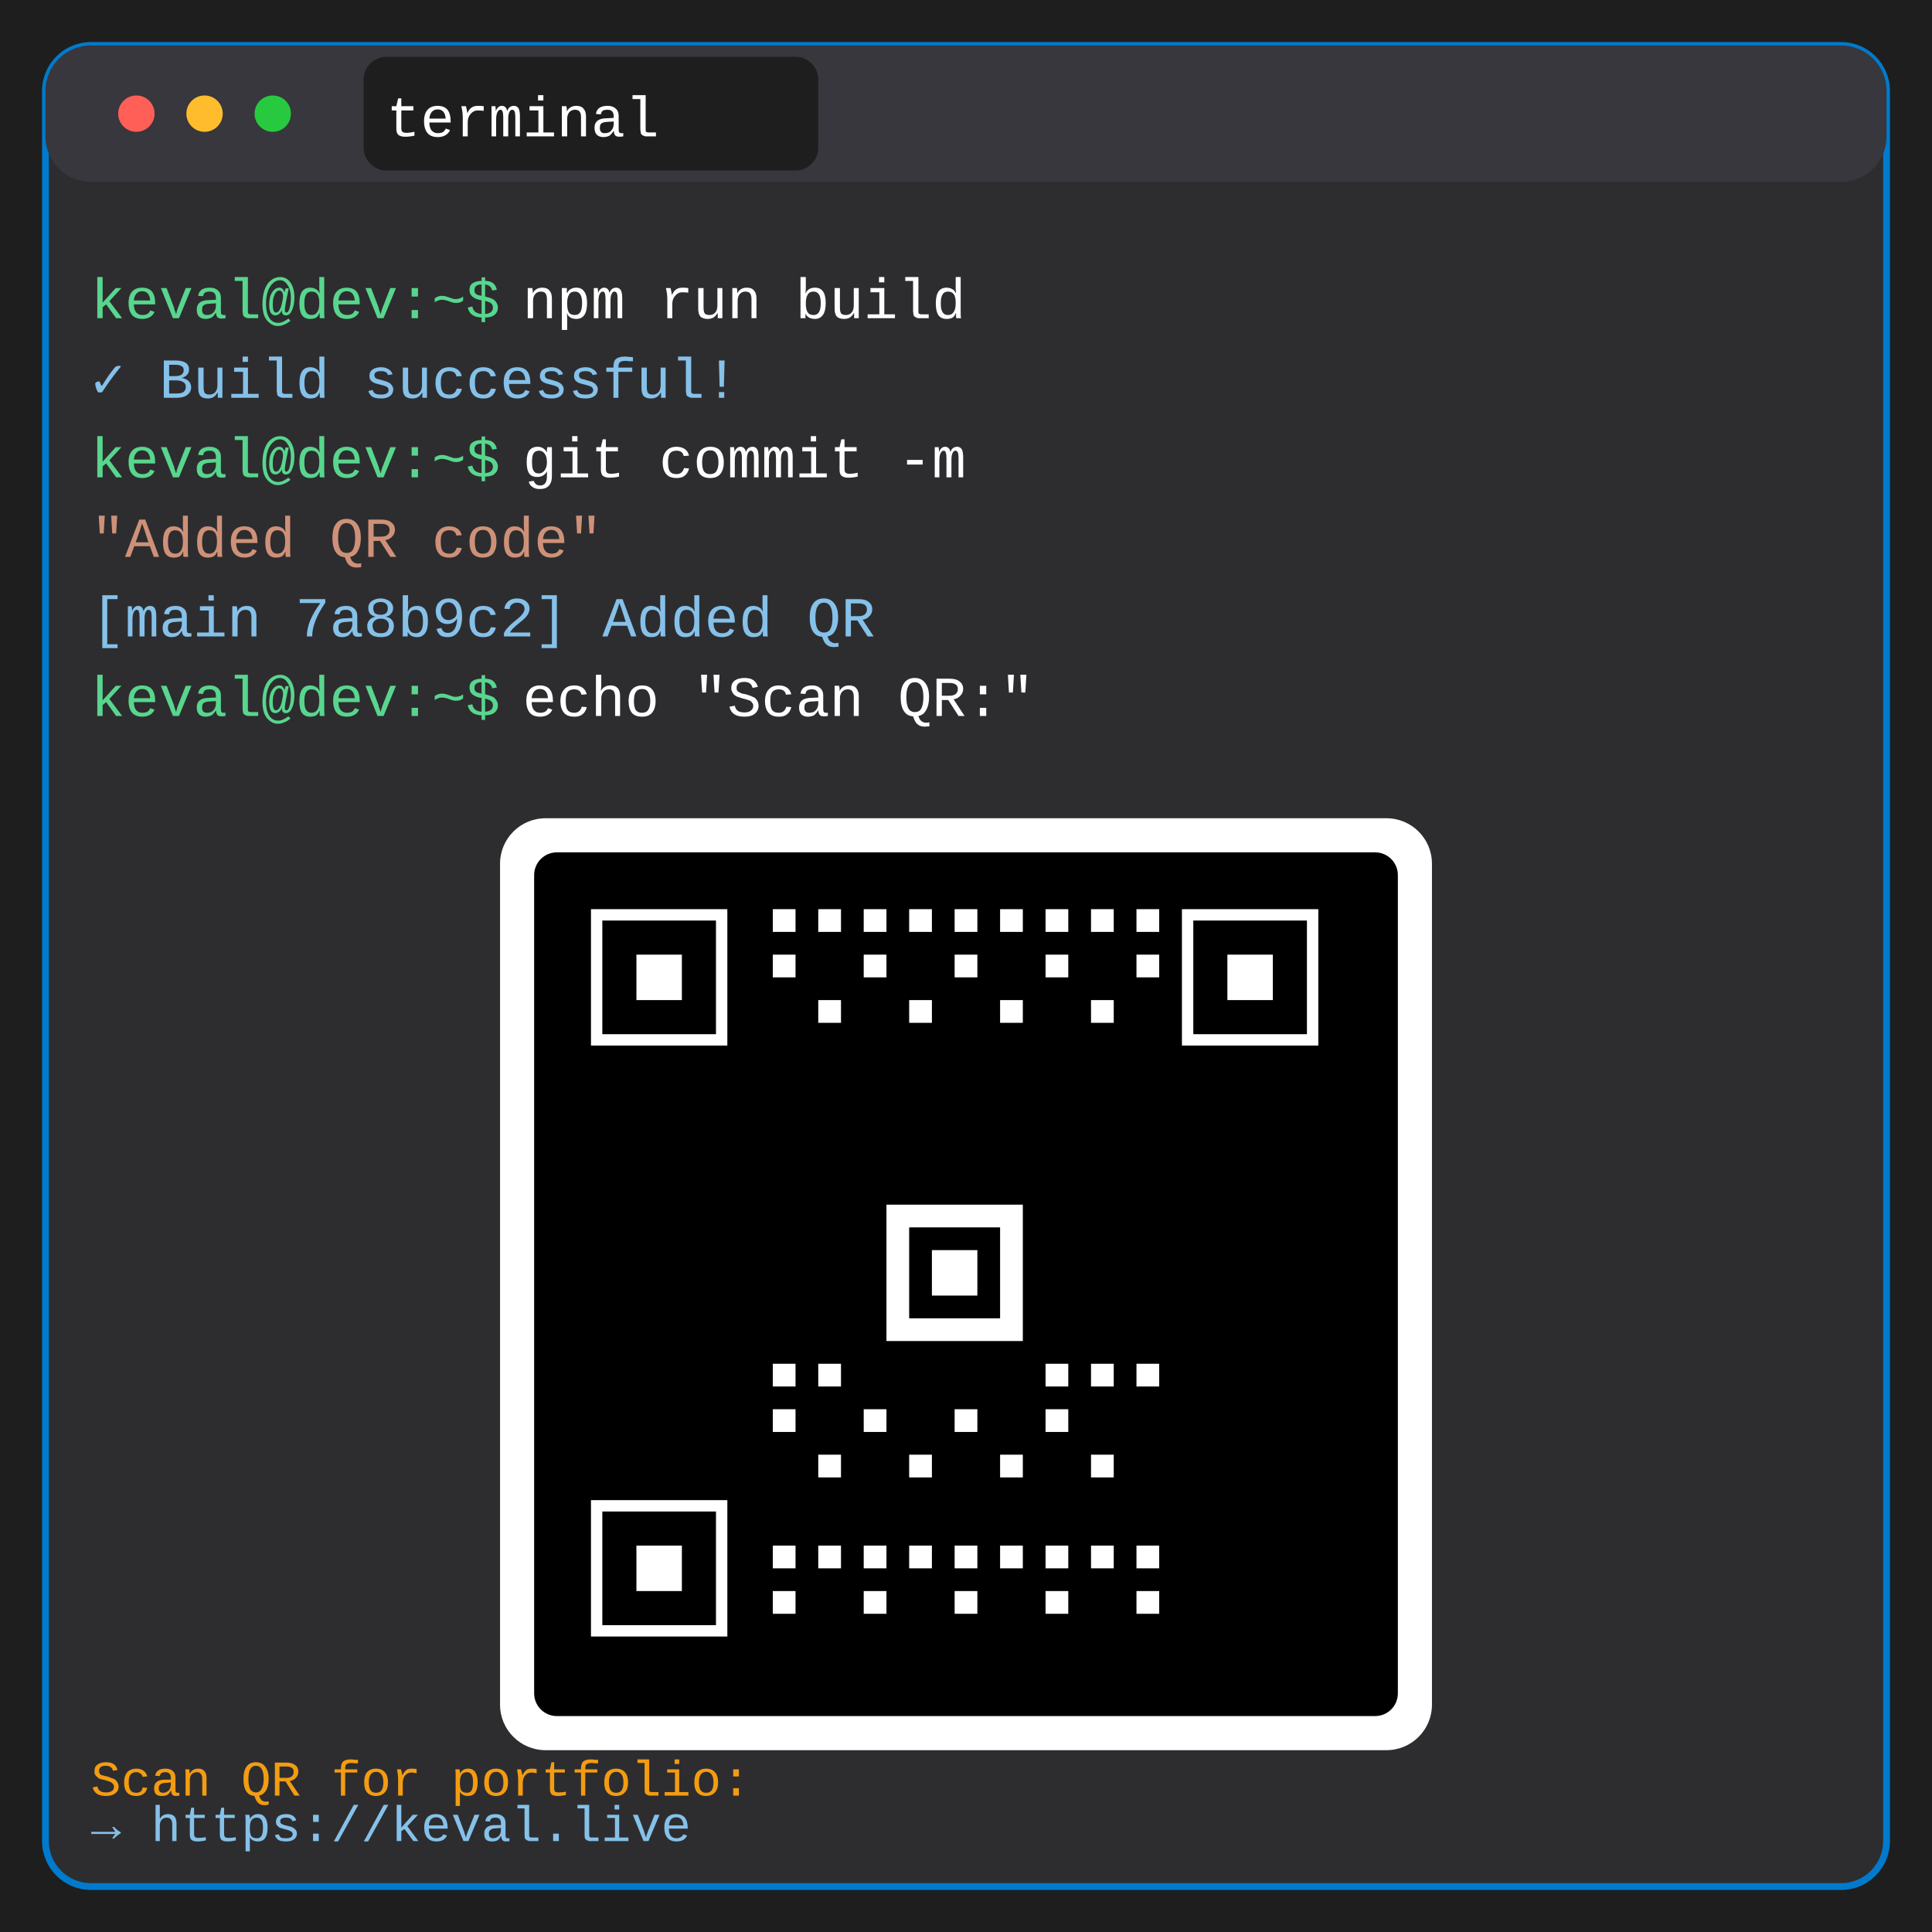
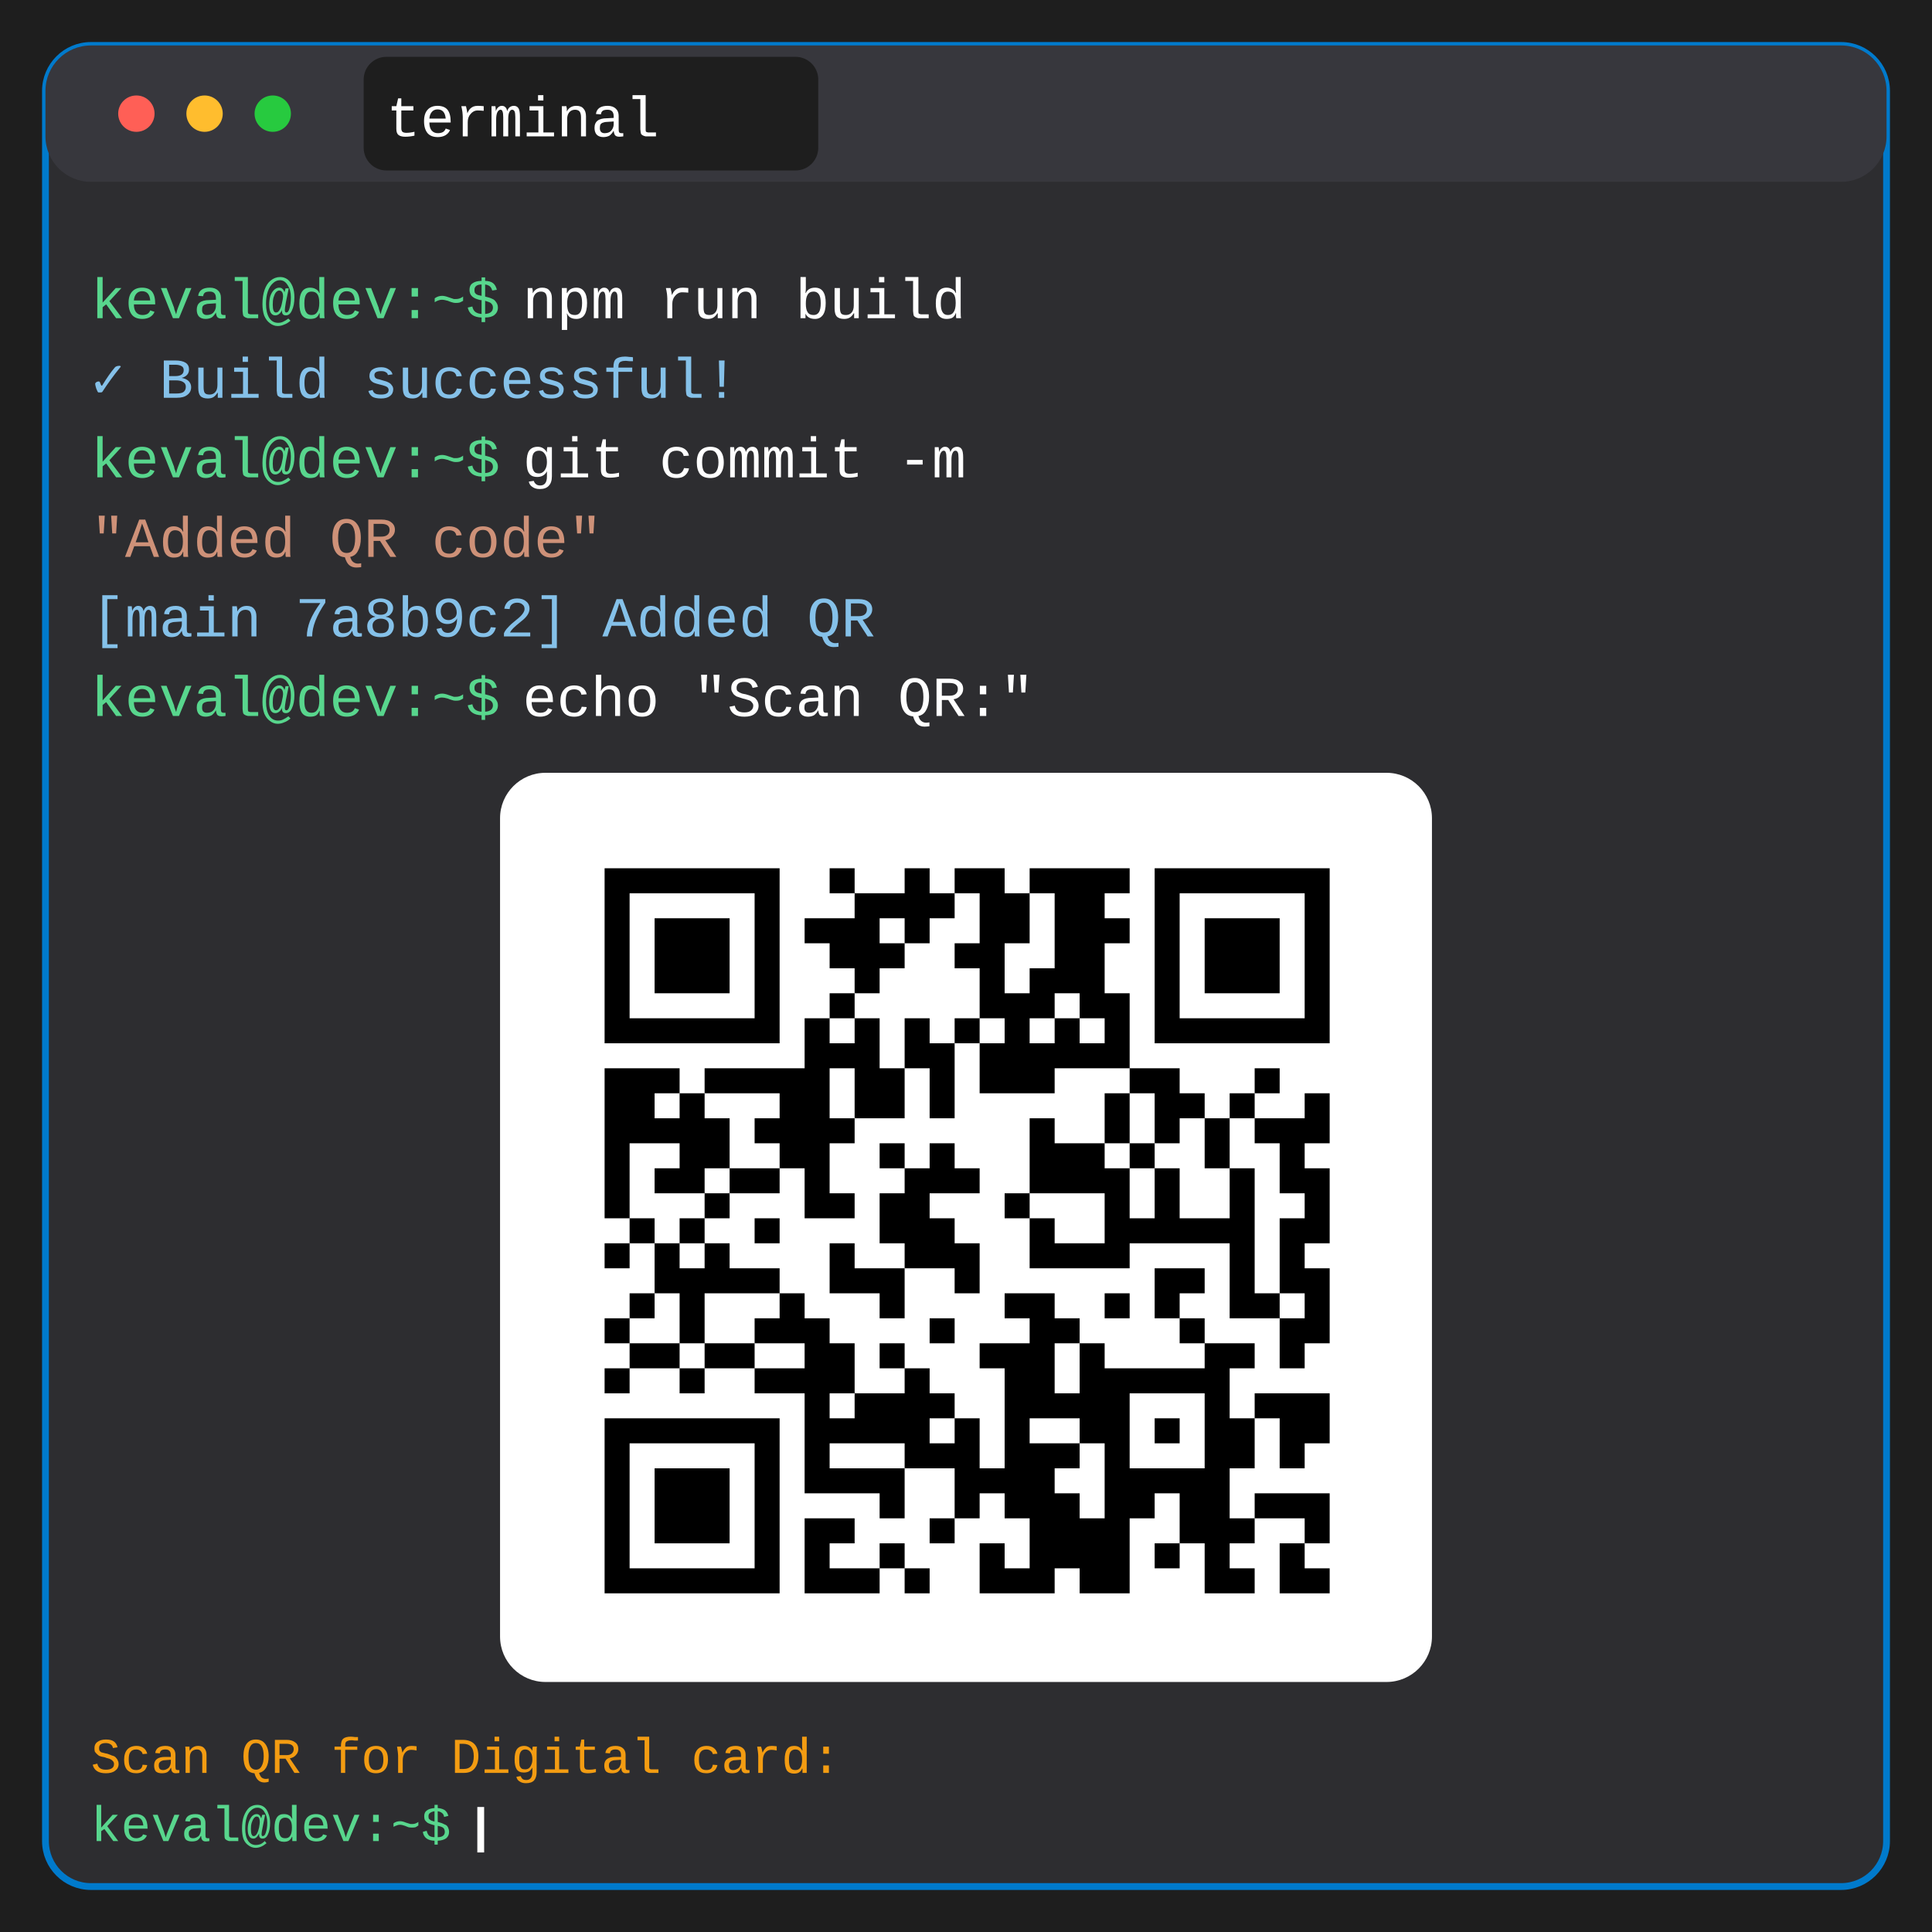
<svg xmlns="http://www.w3.org/2000/svg" width="85mm" height="85mm" viewBox="0 0 85 85">
  <rect width="85" height="85" fill="#1e1e1e" />
  <rect x="2" y="2" width="81" height="81" fill="#2d2d30" stroke="#007acc" stroke-width="0.3" rx="2" />
  <rect x="2" y="2" width="81" height="6" fill="#37373d" rx="2" />
  <circle cx="6" cy="5" r="0.8" fill="#ff5f56" />
  <circle cx="9" cy="5" r="0.8" fill="#ffbd2e" />
  <circle cx="12" cy="5" r="0.8" fill="#27ca3f" />
  <rect x="16" y="2.5" width="20" height="5" fill="#1e1e1e" rx="1" />
  <text x="17" y="6" fill="#ffffff" font-family="'Courier New', monospace" font-size="2.5">terminal</text>
  <g font-family="'Courier New', monospace" font-size="2.5" fill="#d4d4d4">
    <text x="4" y="14" fill="#58d68d">keval@dev:~$</text>
    <text x="23" y="14" fill="#ffffff">npm run build</text>
    <text x="4" y="17.5" fill="#85c1e9">✓ Build successful!</text>
    <text x="4" y="21" fill="#58d68d">keval@dev:~$</text>
    <text x="23" y="21" fill="#ffffff">git commit -m</text>
    <text x="4" y="24.5" fill="#ce9178">"Added QR code"</text>
    <text x="4" y="28" fill="#85c1e9">[main 7a8b9c2] Added QR</text>
    <text x="4" y="31.5" fill="#58d68d">keval@dev:~$</text>
    <text x="23" y="31.5" fill="#ffffff">echo "Scan QR:"</text>
  </g>
-   <rect x="22" y="36" width="41" height="41" fill="#ffffff" rx="2" />
-   <rect x="23.5" y="37.5" width="38" height="38" fill="#000000" rx="1" />
-   <rect x="26" y="40" width="6" height="6" fill="#ffffff" />
-   <rect x="26.5" y="40.5" width="5" height="5" fill="#000000" />
-   <rect x="28" y="42" width="2" height="2" fill="#ffffff" />
-   <rect x="52" y="40" width="6" height="6" fill="#ffffff" />
-   <rect x="52.5" y="40.5" width="5" height="5" fill="#000000" />
-   <rect x="54" y="42" width="2" height="2" fill="#ffffff" />
-   <rect x="26" y="66" width="6" height="6" fill="#ffffff" />
-   <rect x="26.5" y="66.5" width="5" height="5" fill="#000000" />
-   <rect x="28" y="68" width="2" height="2" fill="#ffffff" />
-   <g fill="#ffffff">
-     <rect x="34" y="40" width="1" height="1" />
-     <rect x="36" y="40" width="1" height="1" />
-     <rect x="38" y="40" width="1" height="1" />
-     <rect x="40" y="40" width="1" height="1" />
-     <rect x="42" y="40" width="1" height="1" />
-     <rect x="44" y="40" width="1" height="1" />
-     <rect x="46" y="40" width="1" height="1" />
-     <rect x="48" y="40" width="1" height="1" />
-     <rect x="50" y="40" width="1" height="1" />
-     <rect x="34" y="42" width="1" height="1" />
-     <rect x="38" y="42" width="1" height="1" />
-     <rect x="42" y="42" width="1" height="1" />
-     <rect x="46" y="42" width="1" height="1" />
-     <rect x="50" y="42" width="1" height="1" />
-     <rect x="36" y="44" width="1" height="1" />
-     <rect x="40" y="44" width="1" height="1" />
-     <rect x="44" y="44" width="1" height="1" />
-     <rect x="48" y="44" width="1" height="1" />
-     <rect x="39" y="53" width="6" height="6" fill="#ffffff" />
-     <rect x="40" y="54" width="4" height="4" fill="#000000" />
-     <rect x="41" y="55" width="2" height="2" fill="#ffffff" />
-     <rect x="34" y="60" width="1" height="1" />
-     <rect x="36" y="60" width="1" height="1" />
-     <rect x="46" y="60" width="1" height="1" />
-     <rect x="48" y="60" width="1" height="1" />
-     <rect x="50" y="60" width="1" height="1" />
-     <rect x="34" y="62" width="1" height="1" />
-     <rect x="38" y="62" width="1" height="1" />
-     <rect x="42" y="62" width="1" height="1" />
-     <rect x="46" y="62" width="1" height="1" />
-     <rect x="36" y="64" width="1" height="1" />
-     <rect x="40" y="64" width="1" height="1" />
-     <rect x="44" y="64" width="1" height="1" />
-     <rect x="48" y="64" width="1" height="1" />
-     <rect x="34" y="68" width="1" height="1" />
-     <rect x="36" y="68" width="1" height="1" />
-     <rect x="38" y="68" width="1" height="1" />
-     <rect x="40" y="68" width="1" height="1" />
-     <rect x="42" y="68" width="1" height="1" />
-     <rect x="44" y="68" width="1" height="1" />
-     <rect x="46" y="68" width="1" height="1" />
-     <rect x="48" y="68" width="1" height="1" />
-     <rect x="50" y="68" width="1" height="1" />
-     <rect x="34" y="70" width="1" height="1" />
-     <rect x="38" y="70" width="1" height="1" />
-     <rect x="42" y="70" width="1" height="1" />
-     <rect x="46" y="70" width="1" height="1" />
-     <rect x="50" y="70" width="1" height="1" />
+   <rect x="22" y="34" width="41" height="40" fill="#ffffff" rx="2" />
+   <g transform="translate(22.2, 33.8) scale(1.1, 1.1)">
+     <path d="M4,4H5V5H4zM5,4H6V5H5zM6,4H7V5H6zM7,4H8V5H7zM8,4H9V5H8zM9,4H10V5H9zM10,4H11V5H10zM13,4H14V5H13zM16,4H17V5H16zM18,4H19V5H18zM19,4H20V5H19zM21,4H22V5H21zM22,4H23V5H22zM23,4H24V5H23zM24,4H25V5H24zM26,4H27V5H26zM27,4H28V5H27zM28,4H29V5H28zM29,4H30V5H29zM30,4H31V5H30zM31,4H32V5H31zM32,4H33V5H32zM4,5H5V6H4zM10,5H11V6H10zM14,5H15V6H14zM15,5H16V6H15zM16,5H17V6H16zM17,5H18V6H17zM19,5H20V6H19zM20,5H21V6H20zM22,5H23V6H22zM23,5H24V6H23zM26,5H27V6H26zM32,5H33V6H32zM4,6H5V7H4zM6,6H7V7H6zM7,6H8V7H7zM8,6H9V7H8zM10,6H11V7H10zM12,6H13V7H12zM13,6H14V7H13zM14,6H15V7H14zM16,6H17V7H16zM19,6H20V7H19zM20,6H21V7H20zM22,6H23V7H22zM23,6H24V7H23zM24,6H25V7H24zM26,6H27V7H26zM28,6H29V7H28zM29,6H30V7H29zM30,6H31V7H30zM32,6H33V7H32zM4,7H5V8H4zM6,7H7V8H6zM7,7H8V8H7zM8,7H9V8H8zM10,7H11V8H10zM13,7H14V8H13zM14,7H15V8H14zM15,7H16V8H15zM18,7H19V8H18zM19,7H20V8H19zM22,7H23V8H22zM23,7H24V8H23zM26,7H27V8H26zM28,7H29V8H28zM29,7H30V8H29zM30,7H31V8H30zM32,7H33V8H32zM4,8H5V9H4zM6,8H7V9H6zM7,8H8V9H7zM8,8H9V9H8zM10,8H11V9H10zM14,8H15V9H14zM19,8H20V9H19zM21,8H22V9H21zM22,8H23V9H22zM23,8H24V9H23zM26,8H27V9H26zM28,8H29V9H28zM29,8H30V9H29zM30,8H31V9H30zM32,8H33V9H32zM4,9H5V10H4zM10,9H11V10H10zM13,9H14V10H13zM19,9H20V10H19zM20,9H21V10H20zM21,9H22V10H21zM23,9H24V10H23zM24,9H25V10H24zM26,9H27V10H26zM32,9H33V10H32zM4,10H5V11H4zM5,10H6V11H5zM6,10H7V11H6zM7,10H8V11H7zM8,10H9V11H8zM9,10H10V11H9zM10,10H11V11H10zM12,10H13V11H12zM14,10H15V11H14zM16,10H17V11H16zM18,10H19V11H18zM20,10H21V11H20zM22,10H23V11H22zM24,10H25V11H24zM26,10H27V11H26zM27,10H28V11H27zM28,10H29V11H28zM29,10H30V11H29zM30,10H31V11H30zM31,10H32V11H31zM32,10H33V11H32zM12,11H13V12H12zM13,11H14V12H13zM14,11H15V12H14zM16,11H17V12H16zM17,11H18V12H17zM19,11H20V12H19zM20,11H21V12H20zM21,11H22V12H21zM22,11H23V12H22zM23,11H24V12H23zM24,11H25V12H24zM4,12H5V13H4zM5,12H6V13H5zM6,12H7V13H6zM8,12H9V13H8zM9,12H10V13H9zM10,12H11V13H10zM11,12H12V13H11zM12,12H13V13H12zM14,12H15V13H14zM15,12H16V13H15zM17,12H18V13H17zM19,12H20V13H19zM20,12H21V13H20zM21,12H22V13H21zM25,12H26V13H25zM26,12H27V13H26zM30,12H31V13H30zM4,13H5V14H4zM5,13H6V14H5zM7,13H8V14H7zM11,13H12V14H11zM12,13H13V14H12zM14,13H15V14H14zM15,13H16V14H15zM17,13H18V14H17zM24,13H25V14H24zM26,13H27V14H26zM27,13H28V14H27zM29,13H30V14H29zM32,13H33V14H32zM4,14H5V15H4zM5,14H6V15H5zM6,14H7V15H6zM7,14H8V15H7zM8,14H9V15H8zM10,14H11V15H10zM11,14H12V15H11zM12,14H13V15H12zM13,14H14V15H13zM21,14H22V15H21zM24,14H25V15H24zM26,14H27V15H26zM28,14H29V15H28zM30,14H31V15H30zM31,14H32V15H31zM32,14H33V15H32zM4,15H5V16H4zM7,15H8V16H7zM8,15H9V16H8zM11,15H12V16H11zM12,15H13V16H12zM15,15H16V16H15zM17,15H18V16H17zM21,15H22V16H21zM22,15H23V16H22zM23,15H24V16H23zM25,15H26V16H25zM28,15H29V16H28zM31,15H32V16H31zM4,16H5V17H4zM6,16H7V17H6zM7,16H8V17H7zM9,16H10V17H9zM10,16H11V17H10zM12,16H13V17H12zM16,16H17V17H16zM17,16H18V17H17zM18,16H19V17H18zM21,16H22V17H21zM22,16H23V17H22zM23,16H24V17H23zM24,16H25V17H24zM26,16H27V17H26zM29,16H30V17H29zM31,16H32V17H31zM32,16H33V17H32zM4,17H5V18H4zM8,17H9V18H8zM12,17H13V18H12zM13,17H14V18H13zM15,17H16V18H15zM16,17H17V18H16zM20,17H21V18H20zM24,17H25V18H24zM26,17H27V18H26zM29,17H30V18H29zM32,17H33V18H32zM5,18H6V19H5zM7,18H8V19H7zM10,18H11V19H10zM15,18H16V19H15zM16,18H17V19H16zM17,18H18V19H17zM21,18H22V19H21zM24,18H25V19H24zM25,18H26V19H25zM26,18H27V19H26zM27,18H28V19H27zM28,18H29V19H28zM29,18H30V19H29zM31,18H32V19H31zM32,18H33V19H32zM4,19H5V20H4zM6,19H7V20H6zM8,19H9V20H8zM13,19H14V20H13zM16,19H17V20H16zM17,19H18V20H17zM18,19H19V20H18zM21,19H22V20H21zM22,19H23V20H22zM23,19H24V20H23zM24,19H25V20H24zM29,19H30V20H29zM31,19H32V20H31zM6,20H7V21H6zM7,20H8V21H7zM8,20H9V21H8zM9,20H10V21H9zM10,20H11V21H10zM13,20H14V21H13zM14,20H15V21H14zM15,20H16V21H15zM18,20H19V21H18zM26,20H27V21H26zM27,20H28V21H27zM29,20H30V21H29zM31,20H32V21H31zM32,20H33V21H32zM5,21H6V22H5zM7,21H8V22H7zM11,21H12V22H11zM15,21H16V22H15zM20,21H21V22H20zM21,21H22V22H21zM24,21H25V22H24zM26,21H27V22H26zM29,21H30V22H29zM30,21H31V22H30zM32,21H33V22H32zM4,22H5V23H4zM7,22H8V23H7zM10,22H11V23H10zM11,22H12V23H11zM12,22H13V23H12zM17,22H18V23H17zM21,22H22V23H21zM22,22H23V23H22zM27,22H28V23H27zM31,22H32V23H31zM32,22H33V23H32zM5,23H6V24H5zM6,23H7V24H6zM8,23H9V24H8zM9,23H10V24H9zM12,23H13V24H12zM13,23H14V24H13zM15,23H16V24H15zM19,23H20V24H19zM20,23H21V24H20zM21,23H22V24H21zM23,23H24V24H23zM28,23H29V24H28zM29,23H30V24H29zM31,23H32V24H31zM4,24H5V25H4zM7,24H8V25H7zM10,24H11V25H10zM11,24H12V25H11zM12,24H13V25H12zM13,24H14V25H13zM16,24H17V25H16zM20,24H21V25H20zM21,24H22V25H21zM23,24H24V25H23zM24,24H25V25H24zM25,24H26V25H25zM26,24H27V25H26zM27,24H28V25H27zM28,24H29V25H28zM12,25H13V26H12zM14,25H15V26H14zM15,25H16V26H15zM16,25H17V26H16zM17,25H18V26H17zM20,25H21V26H20zM21,25H22V26H21zM22,25H23V26H22zM23,25H24V26H23zM24,25H25V26H24zM28,25H29V26H28zM30,25H31V26H30zM31,25H32V26H31zM32,25H33V26H32zM4,26H5V27H4zM5,26H6V27H5zM6,26H7V27H6zM7,26H8V27H7zM8,26H9V27H8zM9,26H10V27H9zM10,26H11V27H10zM12,26H13V27H12zM13,26H14V27H13zM14,26H15V27H14zM15,26H16V27H15zM16,26H17V27H16zM18,26H19V27H18zM20,26H21V27H20zM23,26H24V27H23zM24,26H25V27H24zM26,26H27V27H26zM28,26H29V27H28zM29,26H30V27H29zM31,26H32V27H31zM32,26H33V27H32zM4,27H5V28H4zM10,27H11V28H10zM12,27H13V28H12zM16,27H17V28H16zM17,27H18V28H17zM18,27H19V28H18zM20,27H21V28H20zM21,27H22V28H21zM22,27H23V28H22zM24,27H25V28H24zM28,27H29V28H28zM29,27H30V28H29zM31,27H32V28H31zM4,28H5V29H4zM6,28H7V29H6zM7,28H8V29H7zM8,28H9V29H8zM10,28H11V29H10zM12,28H13V29H12zM13,28H14V29H13zM14,28H15V29H14zM15,28H16V29H15zM18,28H19V29H18zM19,28H20V29H19zM20,28H21V29H20zM21,28H22V29H21zM24,28H25V29H24zM25,28H26V29H25zM26,28H27V29H26zM27,28H28V29H27zM28,28H29V29H28zM4,29H5V30H4zM6,29H7V30H6zM7,29H8V30H7zM8,29H9V30H8zM10,29H11V30H10zM15,29H16V30H15zM18,29H19V30H18zM20,29H21V30H20zM21,29H22V30H21zM22,29H23V30H22zM24,29H25V30H24zM25,29H26V30H25zM27,29H28V30H27zM28,29H29V30H28zM30,29H31V30H30zM31,29H32V30H31zM32,29H33V30H32zM4,30H5V31H4zM6,30H7V31H6zM7,30H8V31H7zM8,30H9V31H8zM10,30H11V31H10zM12,30H13V31H12zM13,30H14V31H13zM17,30H18V31H17zM21,30H22V31H21zM22,30H23V31H22zM23,30H24V31H23zM24,30H25V31H24zM27,30H28V31H27zM28,30H29V31H28zM29,30H30V31H29zM32,30H33V31H32zM4,31H5V32H4zM10,31H11V32H10zM12,31H13V32H12zM15,31H16V32H15zM19,31H20V32H19zM21,31H22V32H21zM22,31H23V32H22zM23,31H24V32H23zM24,31H25V32H24zM26,31H27V32H26zM28,31H29V32H28zM31,31H32V32H31zM4,32H5V33H4zM5,32H6V33H5zM6,32H7V33H6zM7,32H8V33H7zM8,32H9V33H8zM9,32H10V33H9zM10,32H11V33H10zM12,32H13V33H12zM13,32H14V33H13zM14,32H15V33H14zM16,32H17V33H16zM19,32H20V33H19zM20,32H21V33H20zM21,32H22V33H21zM23,32H24V33H23zM24,32H25V33H24zM28,32H29V33H28zM29,32H30V33H29zM31,32H32V33H31zM32,32H33V33H32z" fill="#000000" />
  </g>
  <g font-family="'Courier New', monospace" font-size="2.2">
-     <text x="4" y="79" fill="#f39c12">Scan QR for portfolio:</text>
-     <text x="4" y="81" fill="#85c1e9">→ https://keval.live</text>
+     <text x="4" y="78" fill="#f39c12">Scan QR for Digital card:</text>
  </g>
-   <text x="4" y="87" fill="#58d68d" font-family="'Courier New', monospace" font-size="2.2">keval@dev:~$</text>
-   <rect x="22" y="85.5" width="0.3" height="2" fill="#ffffff">
+   <text x="4" y="81" fill="#58d68d" font-family="'Courier New', monospace" font-size="2.2">keval@dev:~$</text>
+   <rect x="21" y="79.5" width="0.3" height="2" fill="#ffffff">
    <animate attributeName="opacity" values="1;0;1" dur="1s" repeatCount="indefinite" />
  </rect>
</svg>
